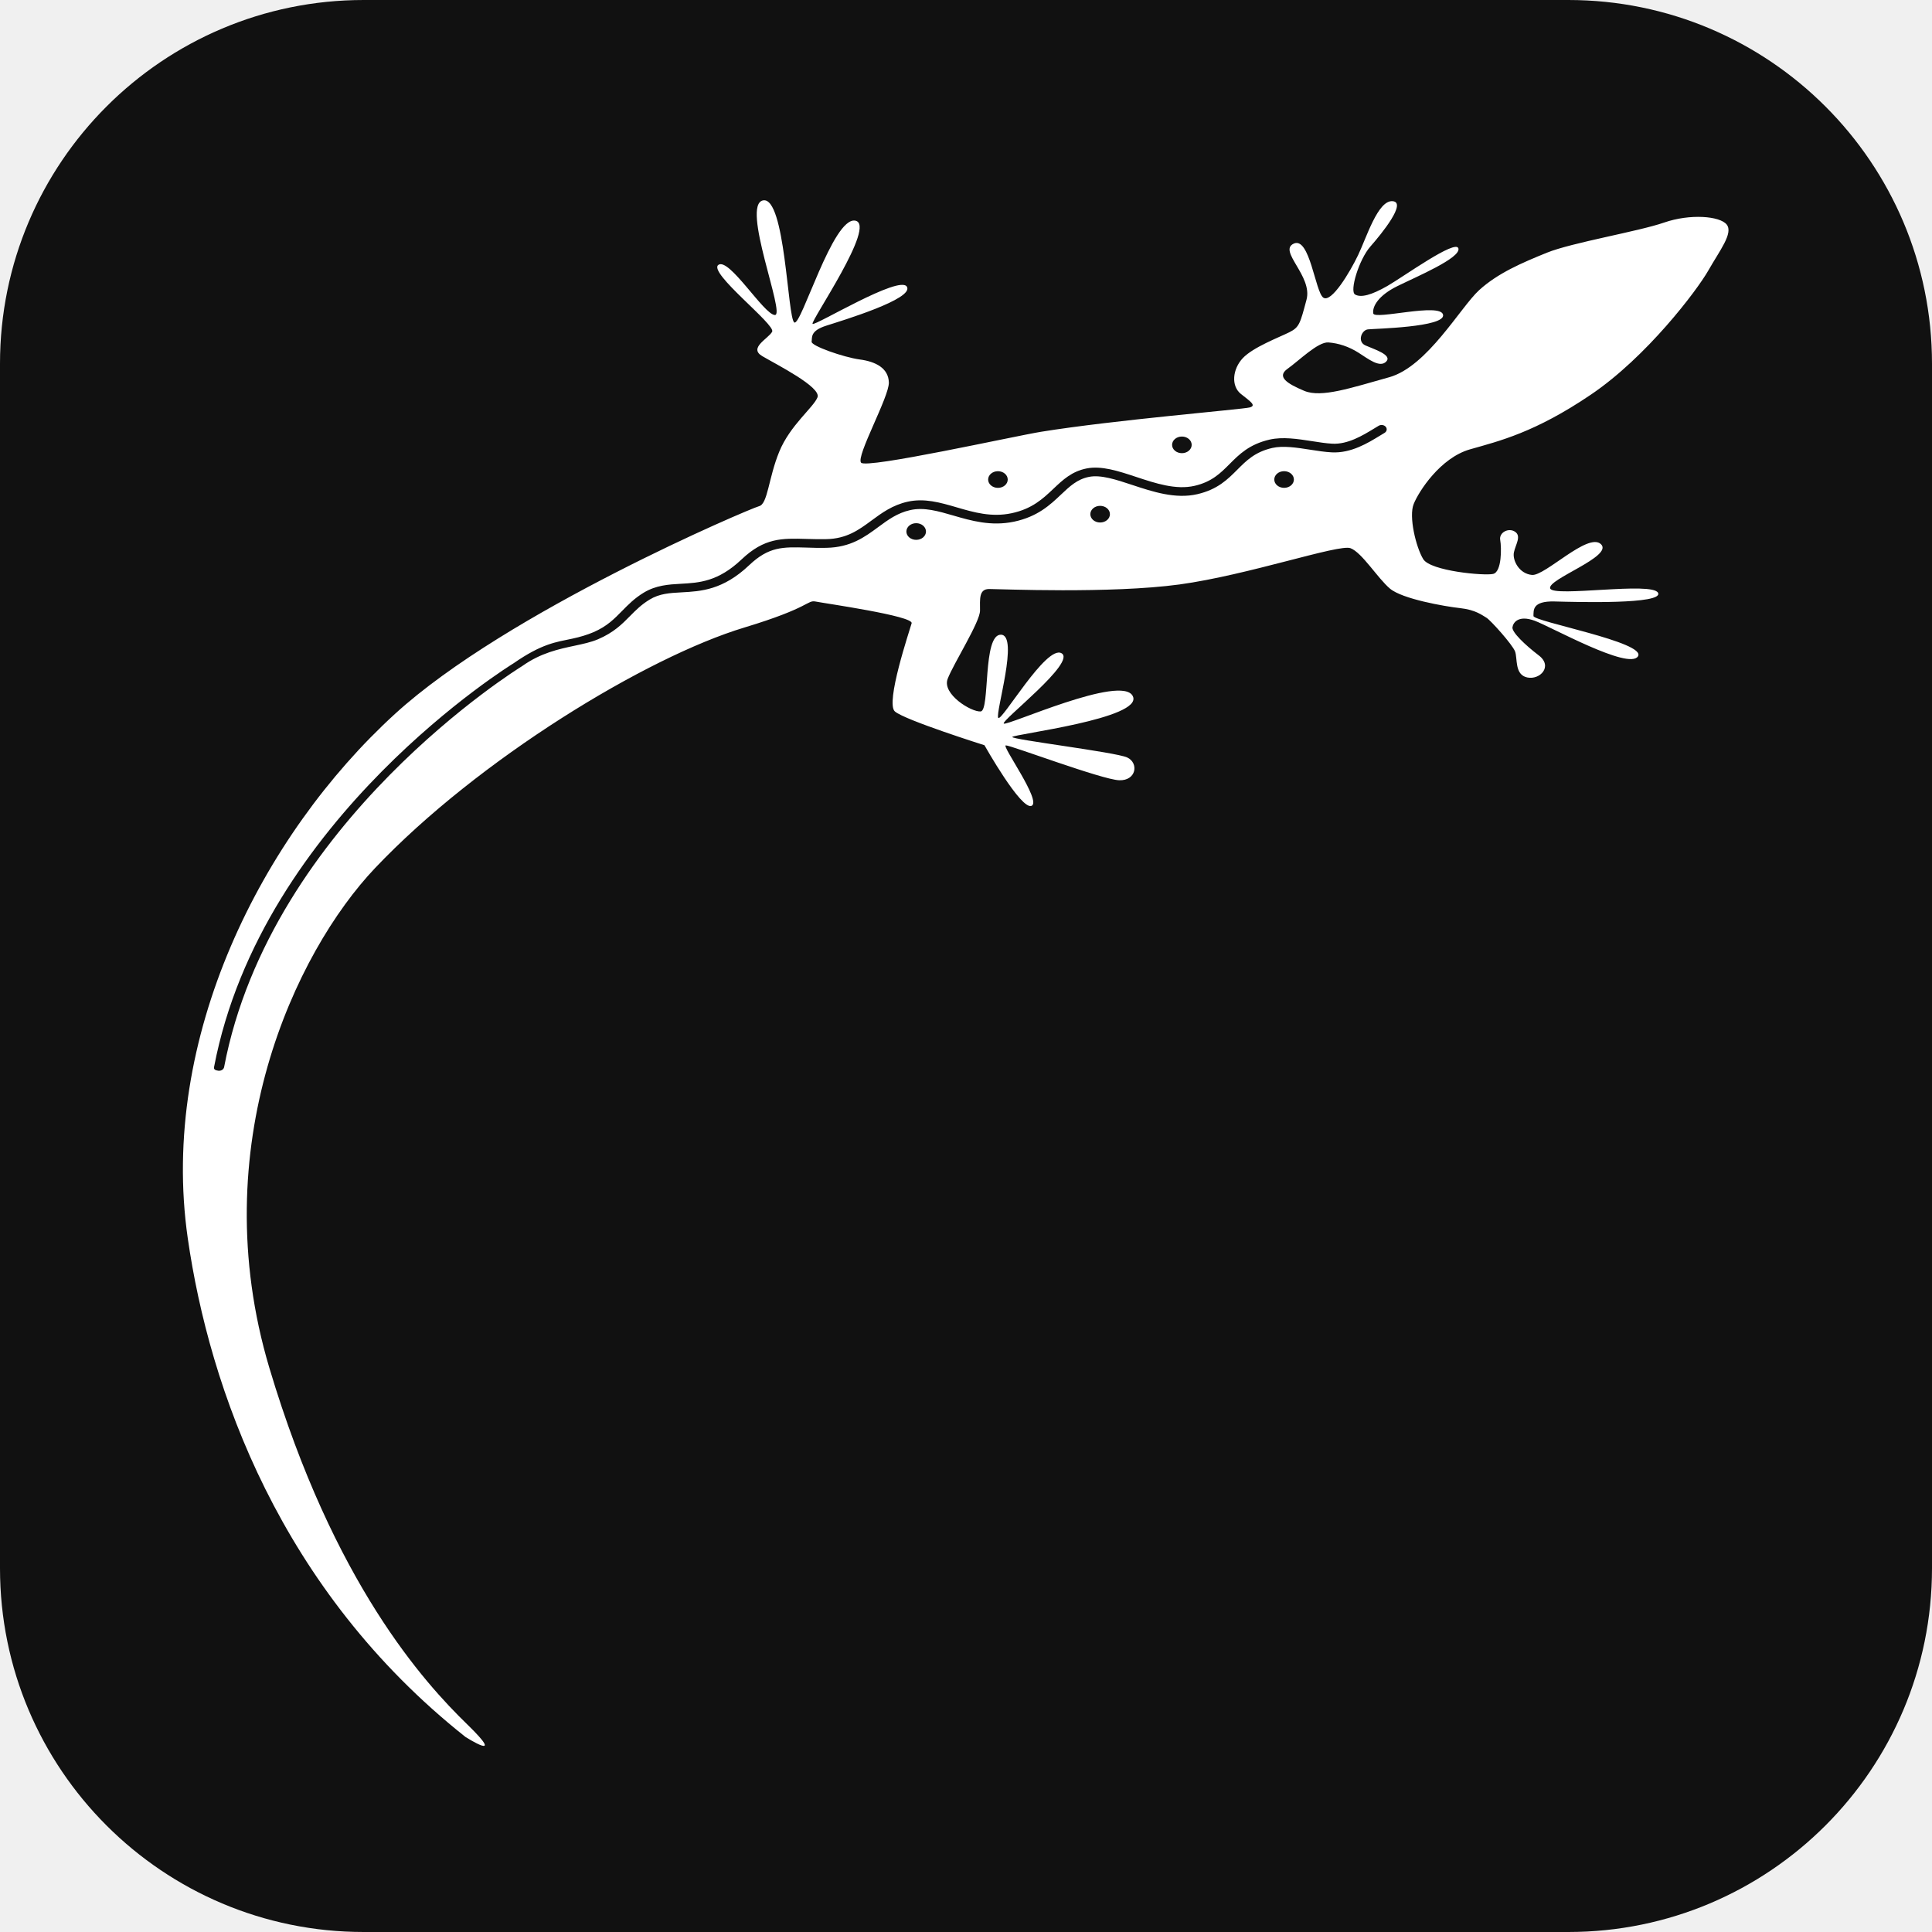
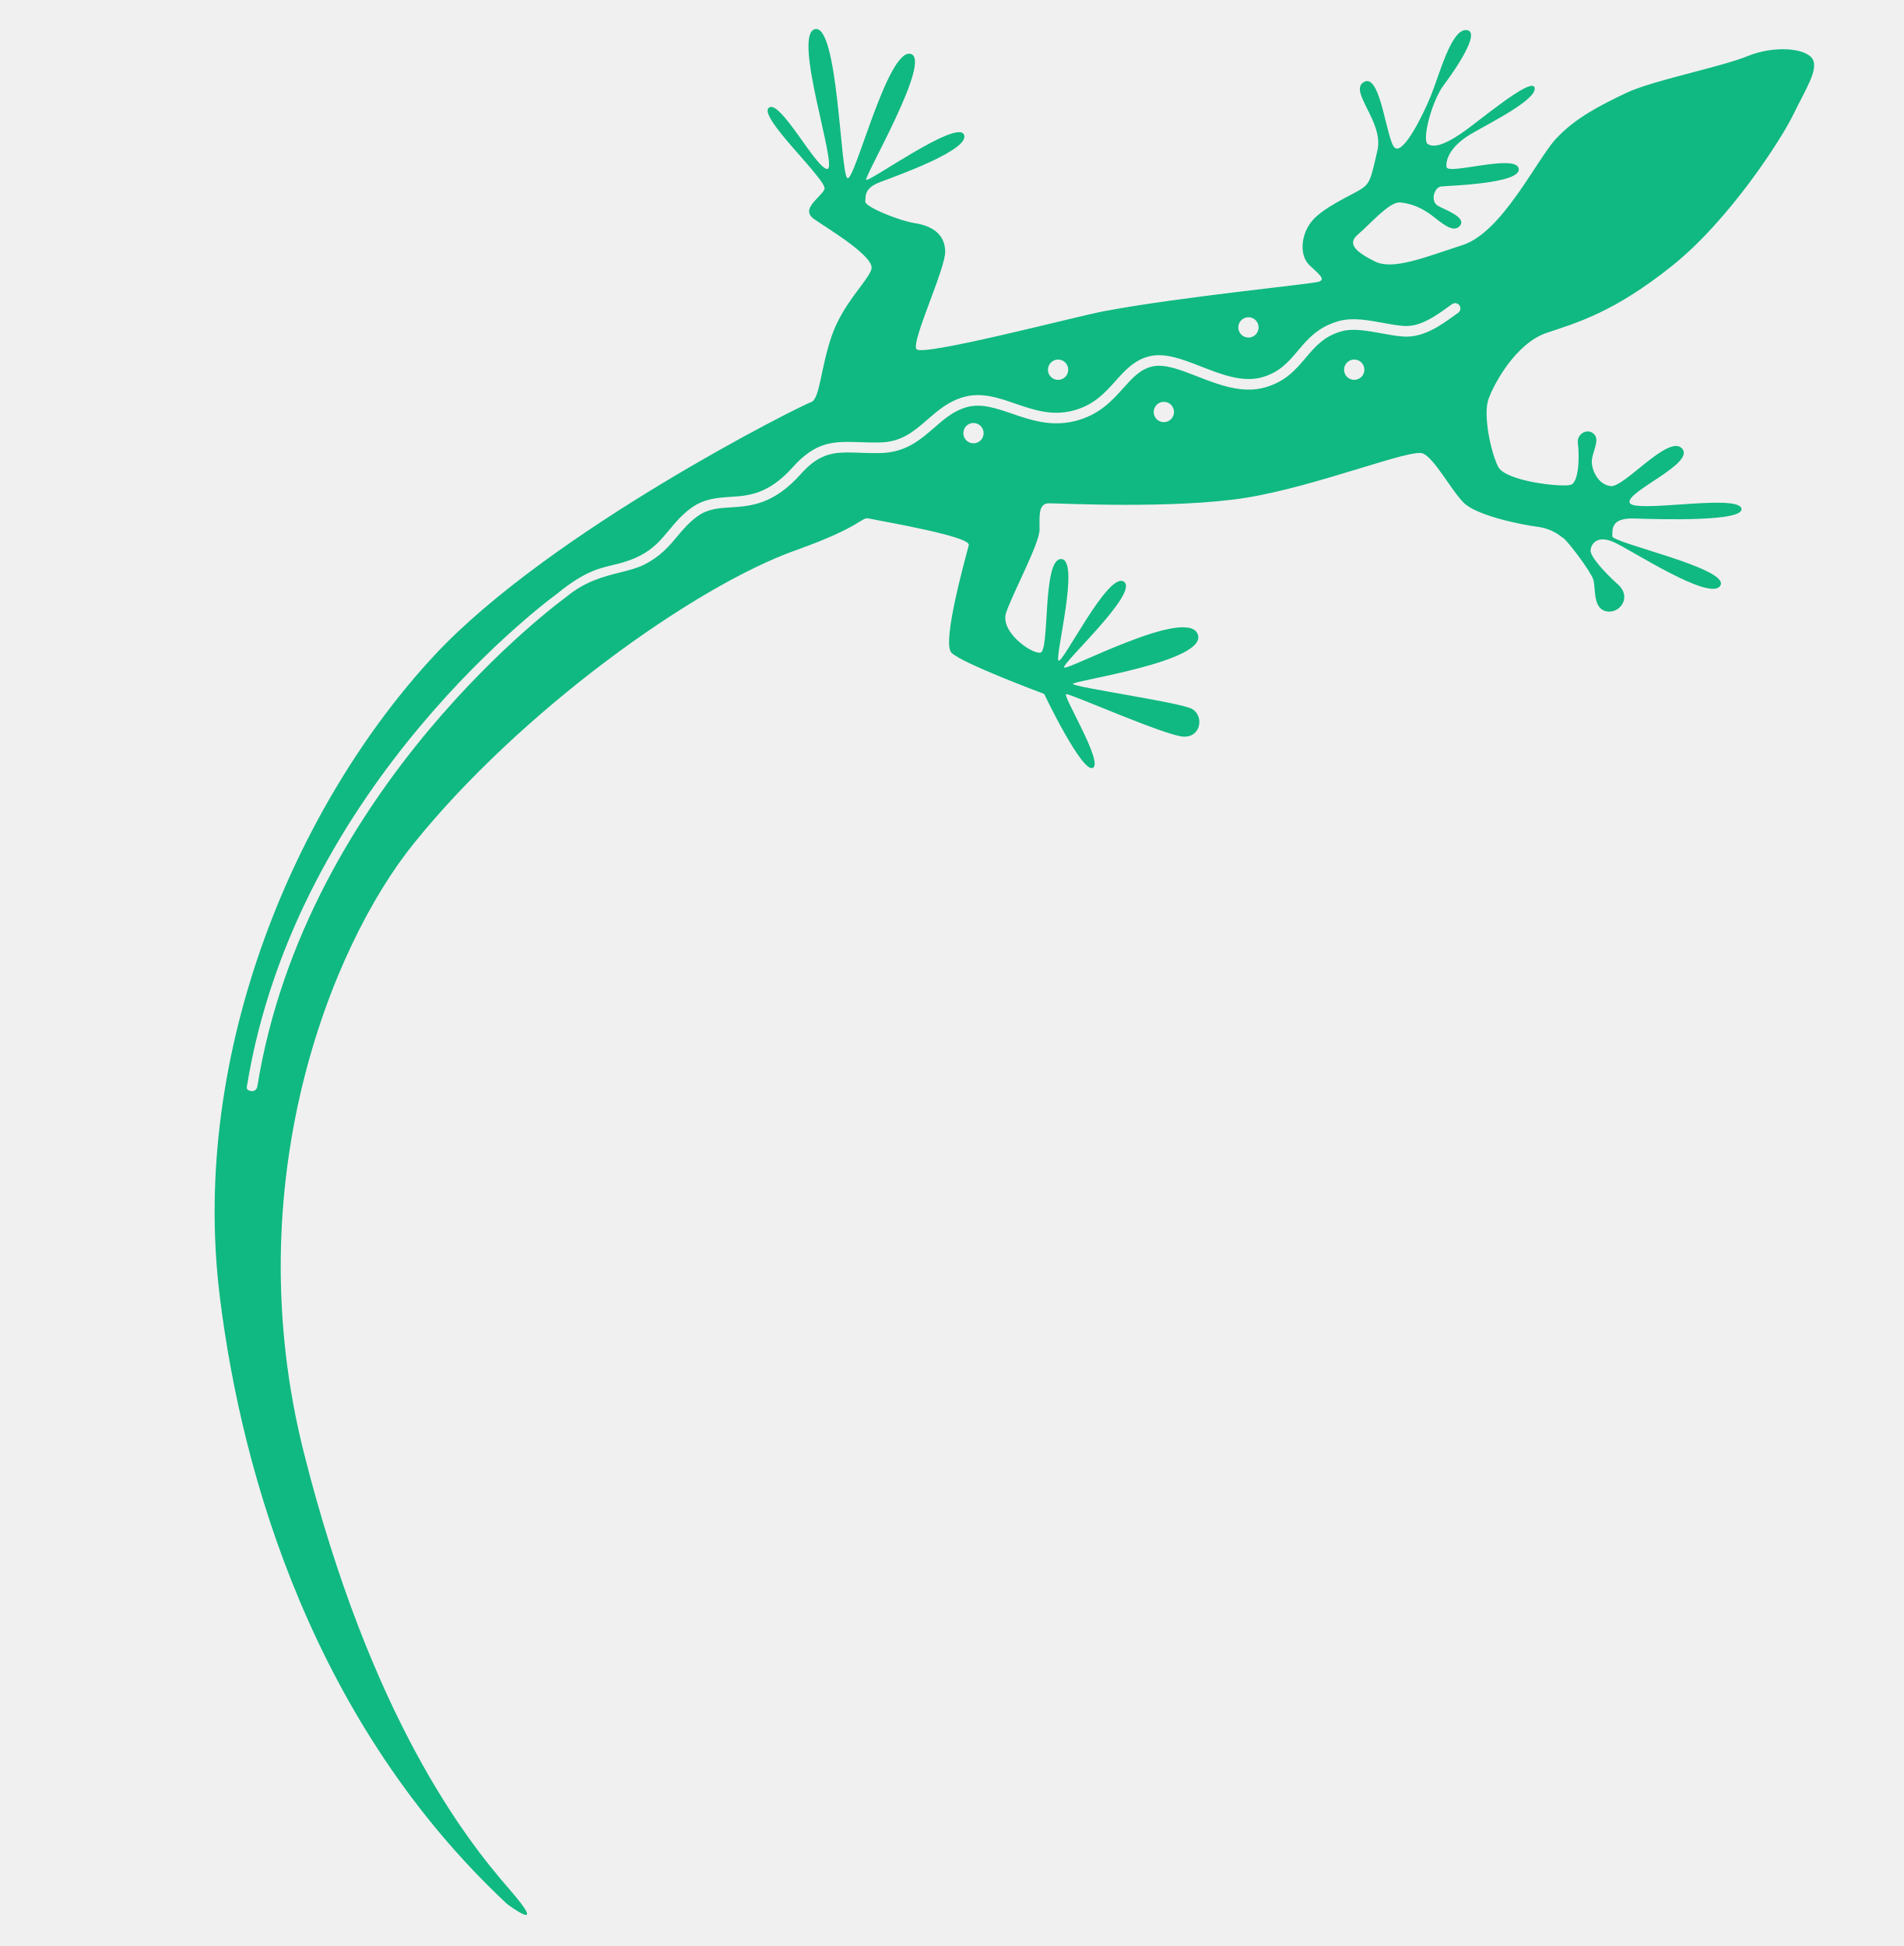
- <svg xmlns="http://www.w3.org/2000/svg" width="69" height="69" viewBox="-8 -8 85 85" fill="none">
-   <rect x="-8" y="-8" width="85" height="85" rx="16" fill="#111111" />
-   <g clip-path="url(#clip0_4220_18703)">
-     <path d="M56.672 11.77C57.977 11.399 59.531 11.028 61.987 9.366C64.446 7.706 66.667 4.769 67.164 3.893C67.661 3.018 68.267 2.257 67.967 1.878C67.664 1.502 66.352 1.397 65.216 1.791C64.083 2.185 61.165 2.67 60.059 3.117C58.95 3.567 57.898 4.017 57.076 4.765C56.254 5.517 54.796 8.129 53.119 8.597C51.443 9.064 50.139 9.511 49.384 9.197C48.632 8.881 48.15 8.577 48.649 8.223C49.148 7.87 49.987 7.031 50.445 7.066C50.9 7.102 51.34 7.247 51.769 7.518C52.197 7.789 52.704 8.201 52.988 7.907C53.272 7.611 52.428 7.358 52.068 7.195C51.708 7.031 51.897 6.526 52.182 6.491C52.463 6.459 55.598 6.399 55.489 5.849C55.381 5.297 52.466 6.091 52.417 5.788C52.371 5.483 52.646 4.997 53.482 4.587C54.32 4.173 56.272 3.351 56.164 2.93C56.054 2.506 53.745 4.177 53.038 4.582C52.332 4.986 51.875 5.104 51.619 4.958C51.362 4.813 51.792 3.413 52.291 2.846C52.791 2.279 53.912 0.895 53.265 0.851C52.619 0.803 52.114 2.471 51.753 3.219C51.395 3.969 50.571 5.347 50.218 5.093C49.864 4.837 49.623 2.398 48.92 2.718C48.217 3.039 49.763 4.144 49.481 5.187C49.201 6.231 49.169 6.395 48.729 6.616C48.288 6.838 47.135 7.271 46.677 7.757C46.22 8.246 46.16 8.982 46.589 9.327C47.02 9.669 47.29 9.842 46.981 9.926C46.672 10.01 41.02 10.476 37.805 10.996C36.633 11.186 30.109 12.639 29.883 12.355C29.655 12.071 31.124 9.456 31.106 8.827C31.088 8.197 30.529 7.908 29.824 7.815C29.119 7.72 27.67 7.214 27.708 7.031C27.739 6.851 27.627 6.557 28.36 6.326C29.092 6.091 32.222 5.148 31.899 4.614C31.58 4.08 27.865 6.347 27.75 6.25C27.637 6.152 30.603 1.872 29.623 1.707C28.641 1.542 27.244 6.372 26.946 6.187C26.645 5.999 26.551 0.627 25.571 0.817C24.586 1.009 26.571 5.867 26.093 5.859C25.615 5.851 24.08 3.32 23.607 3.653C23.133 3.986 26.137 6.285 25.972 6.594C25.803 6.902 24.917 7.307 25.539 7.67C26.162 8.037 28.144 9.033 27.966 9.481C27.789 9.929 26.762 10.706 26.284 11.872C25.805 13.04 25.782 14.171 25.396 14.27C25.007 14.37 14.293 18.913 9.371 23.415C3.546 28.737 -1.008 37.65 0.26 46.473C1.212 53.09 4.33 61.961 12.479 68.419C12.479 68.419 14.341 69.602 12.557 67.866C10.677 66.039 6.68 61.664 3.849 52.176C0.948 42.452 4.989 33.896 8.498 30.195C13.034 25.413 20.434 20.911 24.753 19.607C27.656 18.73 27.504 18.393 27.883 18.465C28.262 18.542 32.199 19.1 32.108 19.421C32.018 19.744 30.944 22.922 31.37 23.3C31.797 23.678 35.312 24.787 35.312 24.787C35.312 24.787 36.922 27.649 37.384 27.454C37.845 27.256 36.057 24.807 36.251 24.794C36.448 24.78 40.477 26.3 41.24 26.328C42 26.353 42.11 25.563 41.589 25.324C41.066 25.088 36.513 24.539 36.536 24.424C36.555 24.305 42.32 23.615 41.839 22.628C41.364 21.643 36.277 23.967 36.161 23.833C36.044 23.7 39.376 21.126 38.702 20.74C38.027 20.357 36.055 23.792 35.918 23.581C35.782 23.366 36.847 19.937 36.035 19.924C35.223 19.915 35.564 23.265 35.146 23.301C34.729 23.333 33.438 22.534 33.693 21.868C33.946 21.201 35.123 19.359 35.117 18.86C35.116 18.359 35.061 17.914 35.52 17.914C35.983 17.914 40.861 18.126 43.892 17.714C46.925 17.299 50.916 15.923 51.419 16.119C51.924 16.312 52.612 17.44 53.151 17.895C53.688 18.352 55.553 18.679 56.239 18.755C56.926 18.829 57.215 19.073 57.398 19.178C57.578 19.285 58.54 20.355 58.656 20.66C58.772 20.967 58.626 21.684 59.19 21.805C59.753 21.926 60.33 21.319 59.705 20.839C59.083 20.364 58.511 19.81 58.542 19.597C58.573 19.385 58.809 19.049 59.522 19.311C60.233 19.574 63.664 21.492 64.063 20.877C64.462 20.26 59.459 19.347 59.466 19.1C59.474 18.853 59.404 18.436 60.395 18.462C61.388 18.489 65.191 18.595 64.948 18.084C64.704 17.575 60.349 18.289 60.202 17.89C60.053 17.487 62.999 16.479 62.435 15.941C61.87 15.403 59.973 17.35 59.4 17.295C58.828 17.241 58.535 16.641 58.606 16.301C58.677 15.961 58.945 15.59 58.658 15.396C58.372 15.2 57.941 15.428 58.003 15.759C58.063 16.091 58.076 17.163 57.691 17.25C57.307 17.34 54.934 17.125 54.615 16.598C54.297 16.072 53.97 14.724 54.198 14.17C54.421 13.619 55.365 12.145 56.672 11.77ZM43.998 11.206C44.238 11.206 44.429 11.37 44.429 11.572C44.429 11.774 44.237 11.938 43.998 11.938C43.76 11.938 43.567 11.774 43.567 11.572C43.567 11.37 43.76 11.206 43.998 11.206ZM35.905 12.731C36.144 12.731 36.336 12.895 36.336 13.098C36.336 13.3 36.144 13.464 35.905 13.464C35.667 13.464 35.474 13.3 35.474 13.098C35.474 12.895 35.667 12.731 35.905 12.731ZM32.308 15.751C32.069 15.751 31.877 15.587 31.877 15.385C31.877 15.182 32.07 15.018 32.308 15.018C32.547 15.018 32.739 15.182 32.739 15.385C32.74 15.587 32.547 15.751 32.308 15.751ZM40.401 14.988C40.162 14.988 39.97 14.824 39.97 14.622C39.97 14.419 40.163 14.255 40.401 14.255C40.64 14.255 40.832 14.419 40.832 14.622C40.833 14.824 40.641 14.988 40.401 14.988ZM48.495 13.463C48.256 13.463 48.063 13.299 48.063 13.097C48.063 12.894 48.257 12.73 48.495 12.73C48.733 12.73 48.926 12.894 48.926 13.097C48.926 13.299 48.734 13.463 48.495 13.463ZM52.911 11.047C52.846 11.084 52.774 11.129 52.697 11.176C52.195 11.482 51.444 11.948 50.592 11.902C50.285 11.886 49.955 11.834 49.635 11.784C49.053 11.693 48.449 11.599 47.972 11.709C47.215 11.883 46.837 12.263 46.436 12.665C46.009 13.093 45.568 13.536 44.676 13.742C43.715 13.965 42.708 13.632 41.821 13.338C41.104 13.101 40.427 12.876 39.91 12.981C39.393 13.084 39.063 13.397 38.68 13.759C38.2 14.214 37.654 14.73 36.615 14.951C35.599 15.164 34.722 14.908 33.944 14.682C33.28 14.489 32.654 14.305 32.047 14.442C31.48 14.569 31.073 14.869 30.642 15.187C30.046 15.627 29.427 16.082 28.36 16.102C28.033 16.11 27.74 16.1 27.469 16.091C26.448 16.062 25.827 16.044 24.963 16.864C23.806 17.962 22.836 18.015 21.983 18.061C21.465 18.089 21.017 18.114 20.584 18.377C20.216 18.6 19.974 18.845 19.718 19.104C19.368 19.459 19.005 19.827 18.312 20.124C18.008 20.254 17.656 20.329 17.282 20.409C16.585 20.557 15.794 20.724 14.981 21.3C14.979 21.302 14.975 21.301 14.972 21.303C14.97 21.304 14.97 21.307 14.968 21.309C14.858 21.376 3.919 28.129 1.86 38.949C1.842 39.042 1.747 39.109 1.639 39.109C1.627 39.109 1.616 39.108 1.603 39.107C1.48 39.09 1.397 39.054 1.417 38.95C3.506 27.97 14.595 21.182 14.595 21.182C15.849 20.311 16.469 20.249 17.172 20.1C17.534 20.023 17.849 19.925 18.107 19.815C18.72 19.552 19.037 19.214 19.373 18.874C19.635 18.609 19.906 18.327 20.321 18.075C20.86 17.748 21.415 17.713 21.951 17.684C22.757 17.64 23.592 17.593 24.627 16.611C25.631 15.658 26.406 15.679 27.485 15.711C27.748 15.717 28.031 15.727 28.349 15.72C29.255 15.703 29.786 15.312 30.347 14.898C30.797 14.566 31.264 14.222 31.932 14.073C32.67 13.909 33.361 14.108 34.09 14.321C34.842 14.541 35.619 14.767 36.506 14.58C37.412 14.388 37.886 13.939 38.346 13.504C38.761 13.111 39.152 12.74 39.806 12.61C40.461 12.479 41.201 12.723 41.984 12.982C42.847 13.268 43.739 13.563 44.558 13.374C45.315 13.199 45.694 12.819 46.094 12.418C46.521 11.989 46.962 11.547 47.855 11.341C48.43 11.209 49.083 11.31 49.716 11.408C50.037 11.459 50.34 11.506 50.62 11.521C51.299 11.556 51.956 11.157 52.434 10.866C52.515 10.816 52.59 10.771 52.658 10.731C52.76 10.672 52.901 10.694 52.97 10.781C53.04 10.869 53.014 10.987 52.911 11.047Z" fill="white" />
-   </g>
-   <defs>
-     <clipPath id="clip0_4220_18703">
-       <rect width="69" height="69" fill="white" />
-     </clipPath>
-   </defs>
+ <svg xmlns="http://www.w3.org/2000/svg" viewBox="5 4 90 92" fill="#10B981" width="90" height="92" aria-label="Lizard">
+   <path d="M78.115,19.738c1.451-0.486,3.18-0.973,5.911-3.152c2.734-2.176,5.204-6.027,5.757-7.176 c0.552-1.147,1.226-2.145,0.893-2.642c-0.337-0.493-1.796-0.631-3.059-0.114c-1.26,0.516-4.505,1.152-5.735,1.739 c-1.234,0.59-2.403,1.18-3.317,2.161c-0.915,0.985-2.536,4.41-4.401,5.024c-1.864,0.612-3.314,1.198-4.153,0.787 c-0.837-0.415-1.372-0.813-0.818-1.277c0.555-0.463,1.488-1.563,1.998-1.517c0.506,0.047,0.995,0.237,1.472,0.592 c0.476,0.356,1.04,0.895,1.356,0.51c0.315-0.388-0.623-0.72-1.024-0.934c-0.4-0.214-0.19-0.877,0.127-0.922 c0.313-0.042,3.799-0.121,3.678-0.842c-0.12-0.724-3.362,0.317-3.416-0.08c-0.051-0.4,0.254-1.037,1.184-1.575 c0.932-0.543,3.102-1.62,2.982-2.173c-0.122-0.555-2.69,1.635-3.476,2.166c-0.785,0.53-1.293,0.685-1.578,0.494 c-0.285-0.19,0.193-2.026,0.748-2.77c0.555-0.743,1.802-2.558,1.083-2.615c-0.719-0.063-1.28,2.123-1.682,3.105 c-0.398,0.983-1.314,2.79-1.707,2.457c-0.393-0.336-0.662-3.534-1.443-3.115c-0.782,0.421,0.937,1.87,0.624,3.238 c-0.312,1.369-0.347,1.584-0.837,1.873c-0.49,0.292-1.772,0.859-2.281,1.496c-0.509,0.641-0.575,1.606-0.098,2.059 c0.479,0.449,0.779,0.675,0.436,0.786c-0.344,0.11-6.629,0.721-10.204,1.403c-1.304,0.249-8.559,2.154-8.81,1.781 c-0.253-0.372,1.38-3.801,1.36-4.626c-0.02-0.826-0.641-1.204-1.425-1.326c-0.784-0.125-2.396-0.788-2.354-1.028 c0.035-0.237-0.09-0.622,0.725-0.925c0.815-0.308,4.295-1.545,3.936-2.244c-0.355-0.701-4.486,2.272-4.614,2.144 c-0.126-0.128,3.173-5.74,2.083-5.956c-1.092-0.217-2.646,6.117-2.977,5.874c-0.335-0.246-0.439-7.29-1.529-7.041 c-1.095,0.252,1.112,6.621,0.58,6.611c-0.531-0.01-2.238-3.329-2.764-2.893c-0.527,0.437,2.814,3.452,2.63,3.856 c-0.188,0.405-1.173,0.935-0.481,1.412c0.692,0.48,2.896,1.787,2.699,2.374c-0.197,0.587-1.34,1.606-1.871,3.135 c-0.533,1.531-0.558,3.014-0.988,3.144c-0.432,0.131-12.346,6.088-17.82,11.99c-6.477,6.979-11.541,18.665-10.131,30.234 c1.058,8.675,4.525,20.307,13.588,28.774c0,0,2.07,1.551,0.086-0.725c-2.09-2.395-6.535-8.131-9.683-20.572 c-3.226-12.749,1.267-23.968,5.17-28.82c5.044-6.27,13.273-12.174,18.075-13.883c3.229-1.15,3.06-1.592,3.481-1.498 c0.421,0.101,4.8,0.833,4.699,1.254c-0.101,0.423-1.295,4.59-0.821,5.086c0.475,0.496,4.383,1.949,4.383,1.949 s1.791,3.753,2.304,3.497c0.513-0.259-1.475-3.47-1.259-3.487c0.219-0.018,4.699,1.974,5.547,2.011 c0.846,0.033,0.968-1.003,0.389-1.316c-0.582-0.31-5.645-1.03-5.62-1.18c0.022-0.156,6.432-1.061,5.898-2.355 c-0.529-1.292-6.186,1.756-6.314,1.58c-0.131-0.175,3.575-3.549,2.825-4.056c-0.75-0.502-2.943,4.002-3.096,3.725 c-0.151-0.281,1.033-4.778,0.13-4.794c-0.903-0.013-0.523,4.38-0.988,4.427c-0.464,0.042-1.899-1.006-1.616-1.879 c0.281-0.874,1.59-3.289,1.584-3.944c-0.002-0.657-0.063-1.24,0.448-1.24c0.515,0,5.939,0.278,9.31-0.262 c3.372-0.544,7.811-2.348,8.37-2.092c0.561,0.253,1.327,1.732,1.926,2.329c0.597,0.599,2.671,1.028,3.434,1.127 c0.764,0.098,1.085,0.417,1.288,0.556c0.201,0.139,1.271,1.542,1.399,1.942c0.129,0.403-0.033,1.343,0.594,1.502 c0.626,0.158,1.268-0.637,0.573-1.267c-0.692-0.623-1.328-1.349-1.293-1.628c0.034-0.278,0.297-0.719,1.09-0.375 c0.79,0.344,4.606,2.859,5.049,2.053c0.444-0.809-5.119-2.006-5.112-2.33c0.009-0.324-0.069-0.871,1.033-0.836 c1.104,0.035,5.334,0.174,5.063-0.496c-0.271-0.667-5.114,0.269-5.277-0.255c-0.166-0.528,3.11-1.85,2.483-2.555 c-0.628-0.705-2.738,1.848-3.375,1.775c-0.636-0.071-0.962-0.857-0.883-1.303s0.377-0.932,0.058-1.187 c-0.318-0.256-0.797,0.042-0.729,0.476c0.067,0.436,0.082,1.842-0.346,1.955c-0.427,0.119-3.066-0.164-3.421-0.855 c-0.354-0.689-0.717-2.457-0.464-3.183C75.612,22.162,76.662,20.23,78.115,19.738z M64.022,18.998c0.266,0,0.479,0.215,0.479,0.481 c0,0.265-0.214,0.48-0.479,0.48s-0.48-0.215-0.48-0.48C63.542,19.213,63.757,18.998,64.022,18.998z M55.022,20.998 c0.266,0,0.479,0.215,0.479,0.481c0,0.265-0.214,0.48-0.479,0.48s-0.48-0.215-0.48-0.48C54.542,21.213,54.757,20.998,55.022,20.998z  M51.022,24.958c-0.266,0-0.48-0.215-0.48-0.48c0-0.266,0.215-0.481,0.48-0.481s0.479,0.215,0.479,0.481 C51.502,24.743,51.288,24.958,51.022,24.958z M60.022,23.958c-0.266,0-0.48-0.215-0.48-0.48c0-0.266,0.215-0.481,0.48-0.481 s0.479,0.215,0.479,0.481C60.502,23.743,60.288,23.958,60.022,23.958z M69.022,21.958c-0.266,0-0.48-0.215-0.48-0.48 c0-0.266,0.215-0.481,0.48-0.481s0.479,0.215,0.479,0.481C69.502,21.743,69.288,21.958,69.022,21.958z M73.933,18.79 c-0.072,0.049-0.152,0.107-0.238,0.169c-0.558,0.402-1.394,1.013-2.341,0.952c-0.341-0.021-0.708-0.089-1.064-0.155 c-0.647-0.119-1.319-0.242-1.849-0.098c-0.842,0.229-1.263,0.727-1.708,1.253c-0.475,0.562-0.966,1.142-1.958,1.413 c-1.068,0.292-2.188-0.145-3.175-0.53c-0.797-0.311-1.55-0.606-2.125-0.468c-0.574,0.135-0.941,0.545-1.367,1.02 c-0.534,0.597-1.141,1.273-2.297,1.563c-1.129,0.279-2.105-0.056-2.97-0.353c-0.738-0.253-1.434-0.494-2.11-0.314 c-0.63,0.166-1.082,0.559-1.562,0.976c-0.663,0.577-1.351,1.174-2.538,1.2c-0.363,0.01-0.689-0.003-0.99-0.014 c-1.136-0.038-1.826-0.062-2.787,1.013c-1.287,1.44-2.365,1.51-3.314,1.57c-0.576,0.037-1.074,0.069-1.556,0.414 c-0.409,0.293-0.678,0.614-0.962,0.953c-0.39,0.466-0.793,0.948-1.564,1.338c-0.338,0.17-0.73,0.269-1.146,0.373 c-0.775,0.194-1.654,0.414-2.558,1.169c-0.003,0.002-0.007,0.001-0.01,0.003s-0.002,0.006-0.005,0.008 c-0.122,0.088-12.286,8.943-14.576,23.129c-0.02,0.123-0.126,0.21-0.246,0.21c-0.013,0-0.026-0.001-0.04-0.003 c-0.137-0.022-0.229-0.069-0.207-0.206c2.323-14.396,14.653-23.295,14.654-23.296c1.395-1.142,2.084-1.223,2.866-1.419 c0.403-0.101,0.753-0.229,1.04-0.374c0.681-0.344,1.034-0.787,1.408-1.233c0.291-0.348,0.592-0.717,1.054-1.048 c0.599-0.429,1.216-0.474,1.813-0.512c0.896-0.058,1.824-0.12,2.975-1.407c1.117-1.25,1.979-1.222,3.178-1.181 c0.293,0.009,0.608,0.021,0.961,0.012c1.008-0.022,1.598-0.535,2.222-1.077c0.501-0.436,1.02-0.887,1.763-1.082 c0.82-0.215,1.589,0.046,2.399,0.325c0.837,0.288,1.701,0.585,2.687,0.34c1.008-0.252,1.535-0.841,2.046-1.411 c0.462-0.515,0.897-1.002,1.624-1.173c0.728-0.171,1.551,0.149,2.422,0.489c0.96,0.374,1.952,0.761,2.862,0.513 c0.842-0.229,1.263-0.727,1.708-1.253c0.475-0.562,0.966-1.142,1.958-1.413c0.64-0.173,1.366-0.04,2.07,0.089 c0.357,0.066,0.694,0.128,1.005,0.147c0.755,0.047,1.486-0.476,2.017-0.858c0.091-0.065,0.174-0.125,0.25-0.177 c0.113-0.078,0.27-0.048,0.347,0.065C74.076,18.557,74.047,18.712,73.933,18.79z" />
</svg>
